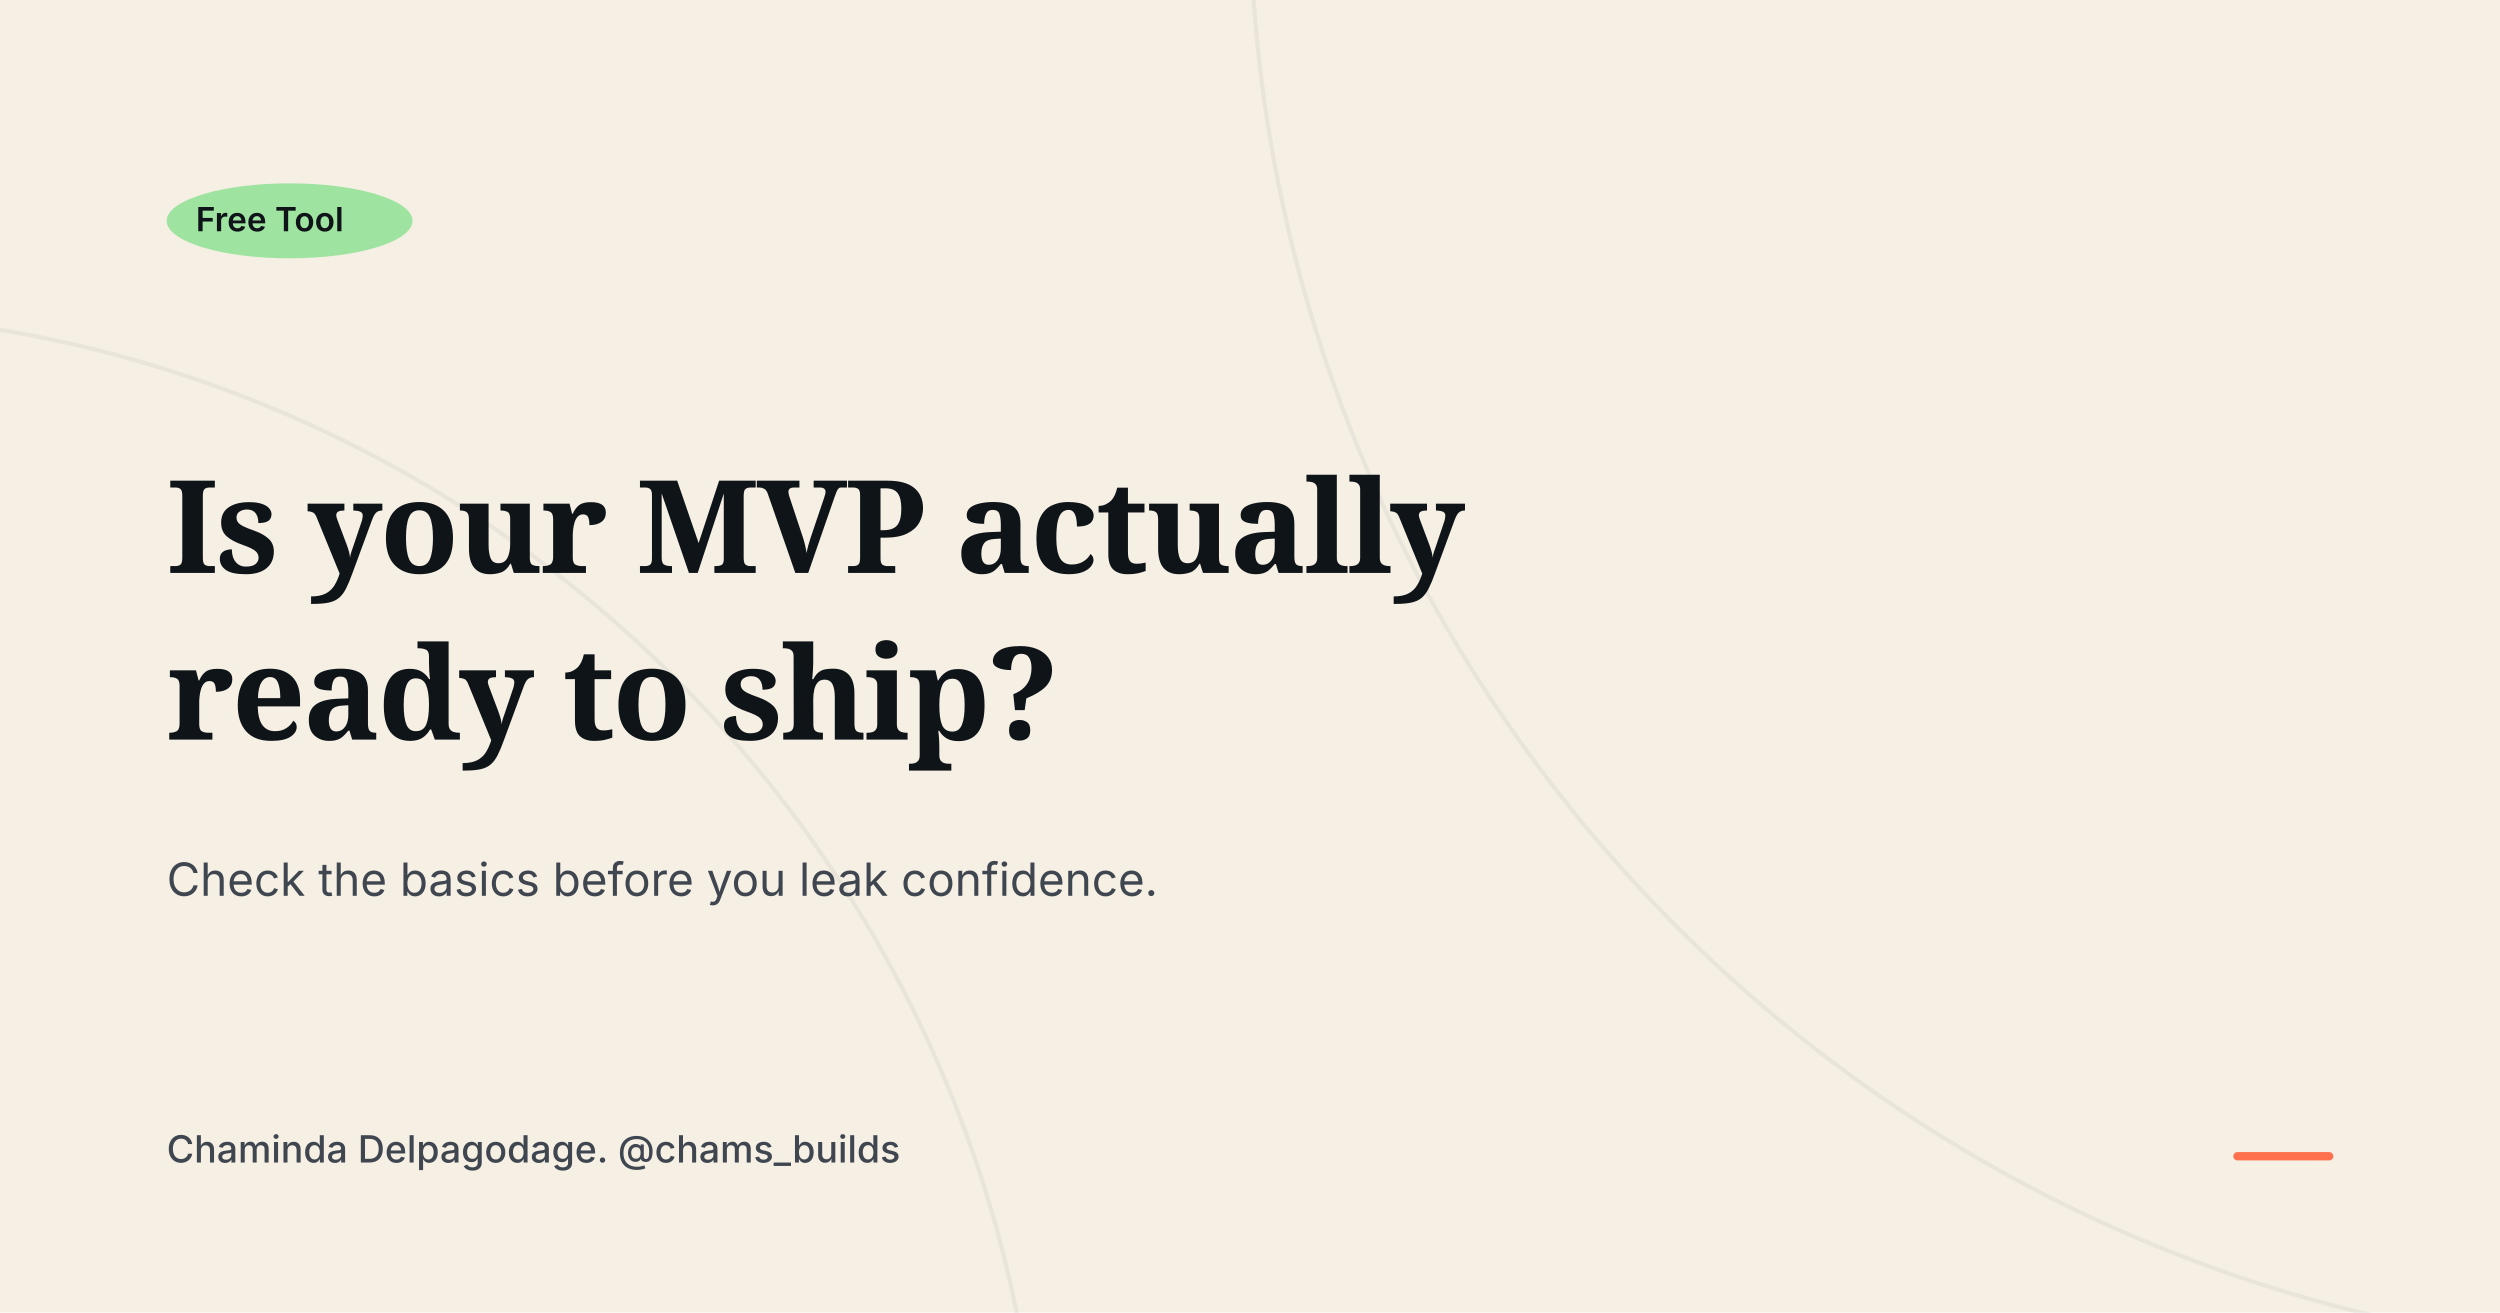
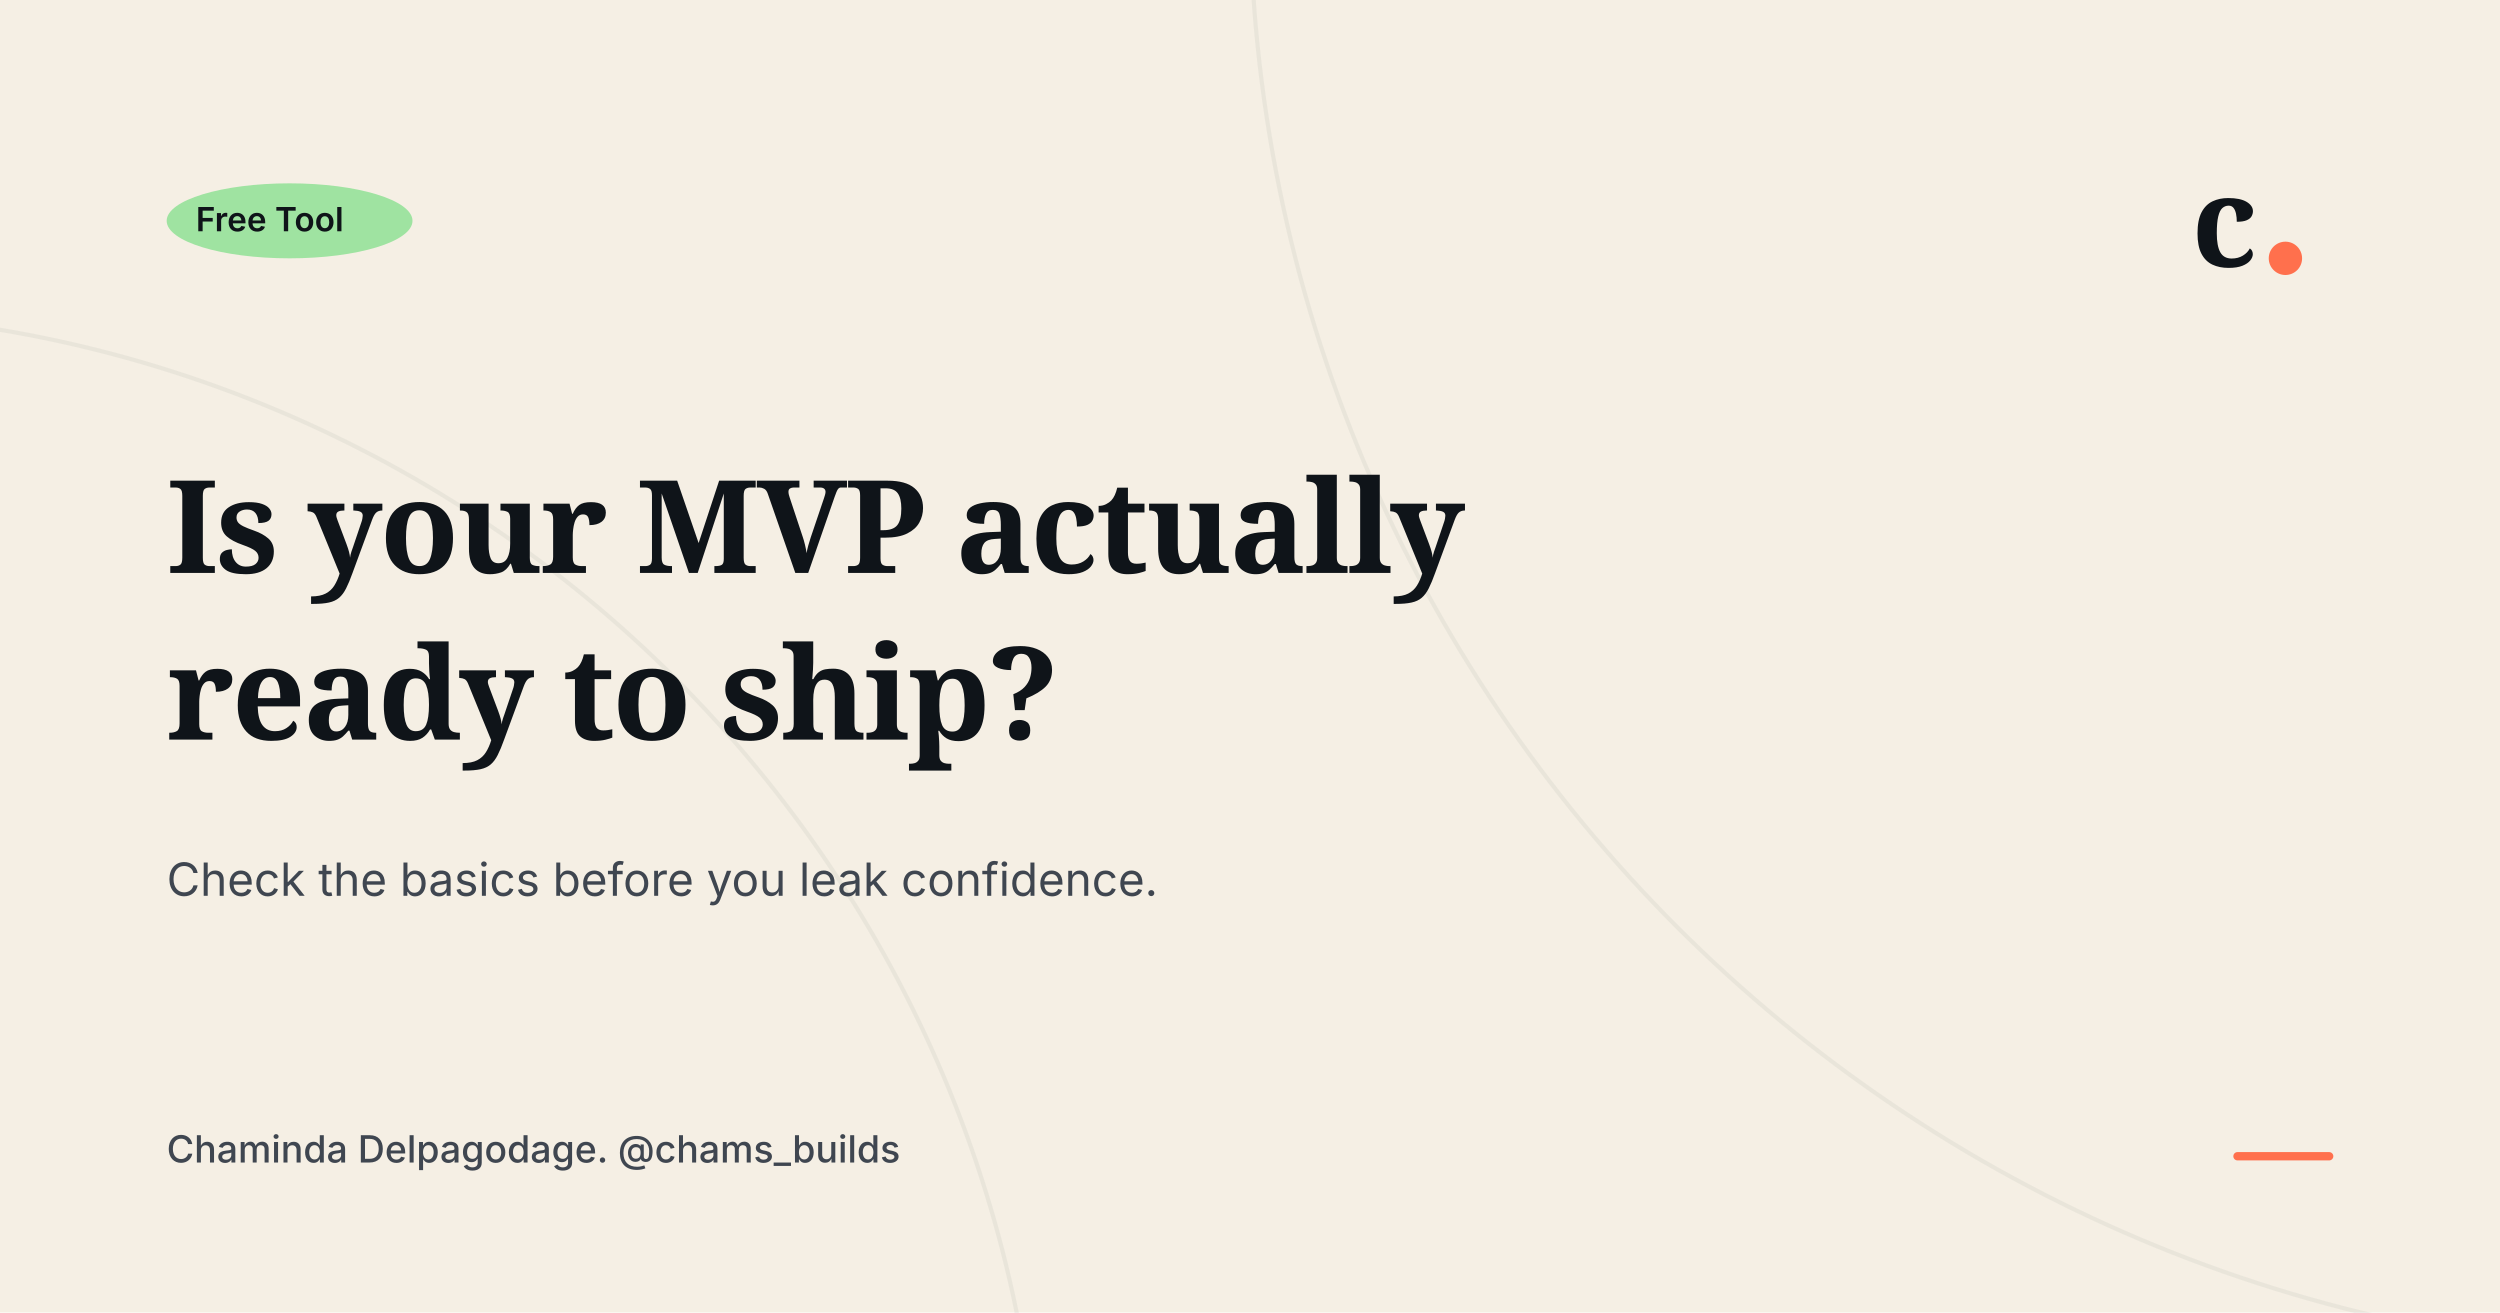
<svg xmlns="http://www.w3.org/2000/svg" width="1200" height="630" viewBox="0 0 1200 630">
  <defs>
    <style>
      .bg      { fill: #F5EFE4; }
      .pill    { fill: #9FE3A1; }
      .label   { font-family: 'Inter', sans-serif; font-weight: 600; font-size: 16px; fill: #0F1419; }
      .headline{ font-family: 'Fraunces', 'Lora', Georgia, serif; font-weight: 600; font-size: 62px; fill: #0F1419; letter-spacing: -1.2px; }
      .sub     { font-family: 'Inter', sans-serif; font-weight: 400; font-size: 22px; fill: #3F4650; }
      .byline  { font-family: 'Inter', sans-serif; font-weight: 500; font-size: 18px; fill: #3F4650; }
      .bar     { fill: #FF704D; }
      .curve   { stroke: rgba(15,20,25,0.05); stroke-width: 2; fill: none; }
    </style>
  </defs>
  <rect class="bg" width="1200" height="630" />
  <circle class="curve" cx="1300" cy="-50" r="700" />
  <circle class="curve" cx="-100" cy="750" r="600" />
  <g transform="translate(80,88)">
    <rect class="pill" x="0" y="0" rx="999" ry="999" width="118" height="36" />
    <text class="label" x="14" y="23">Free Tool</text>
  </g>
  <text class="headline" x="80" y="275">Is your MVP actually</text>
  <text class="headline" x="80" y="355">ready to ship?</text>
  <text class="sub" x="80" y="430">Check the basics before you leak confidence.</text>
  <text class="byline" x="80" y="558">Chaminda Delpagodage. @chams_builds</text>
  <rect class="bar" x="1072" y="553" width="48" height="4" rx="2" ry="2" />
+   <g class="brandmark" transform="translate(1052,128)">
+     <text x="0" y="0" font-family="Fraunces, 'Lora', Georgia, serif" font-weight="600" font-size="60" letter-spacing="-2" fill="#0F1419">c</text>
+     <circle cx="45" cy="-4" r="8" fill="#FF704D" />
+   </g>
</svg>
